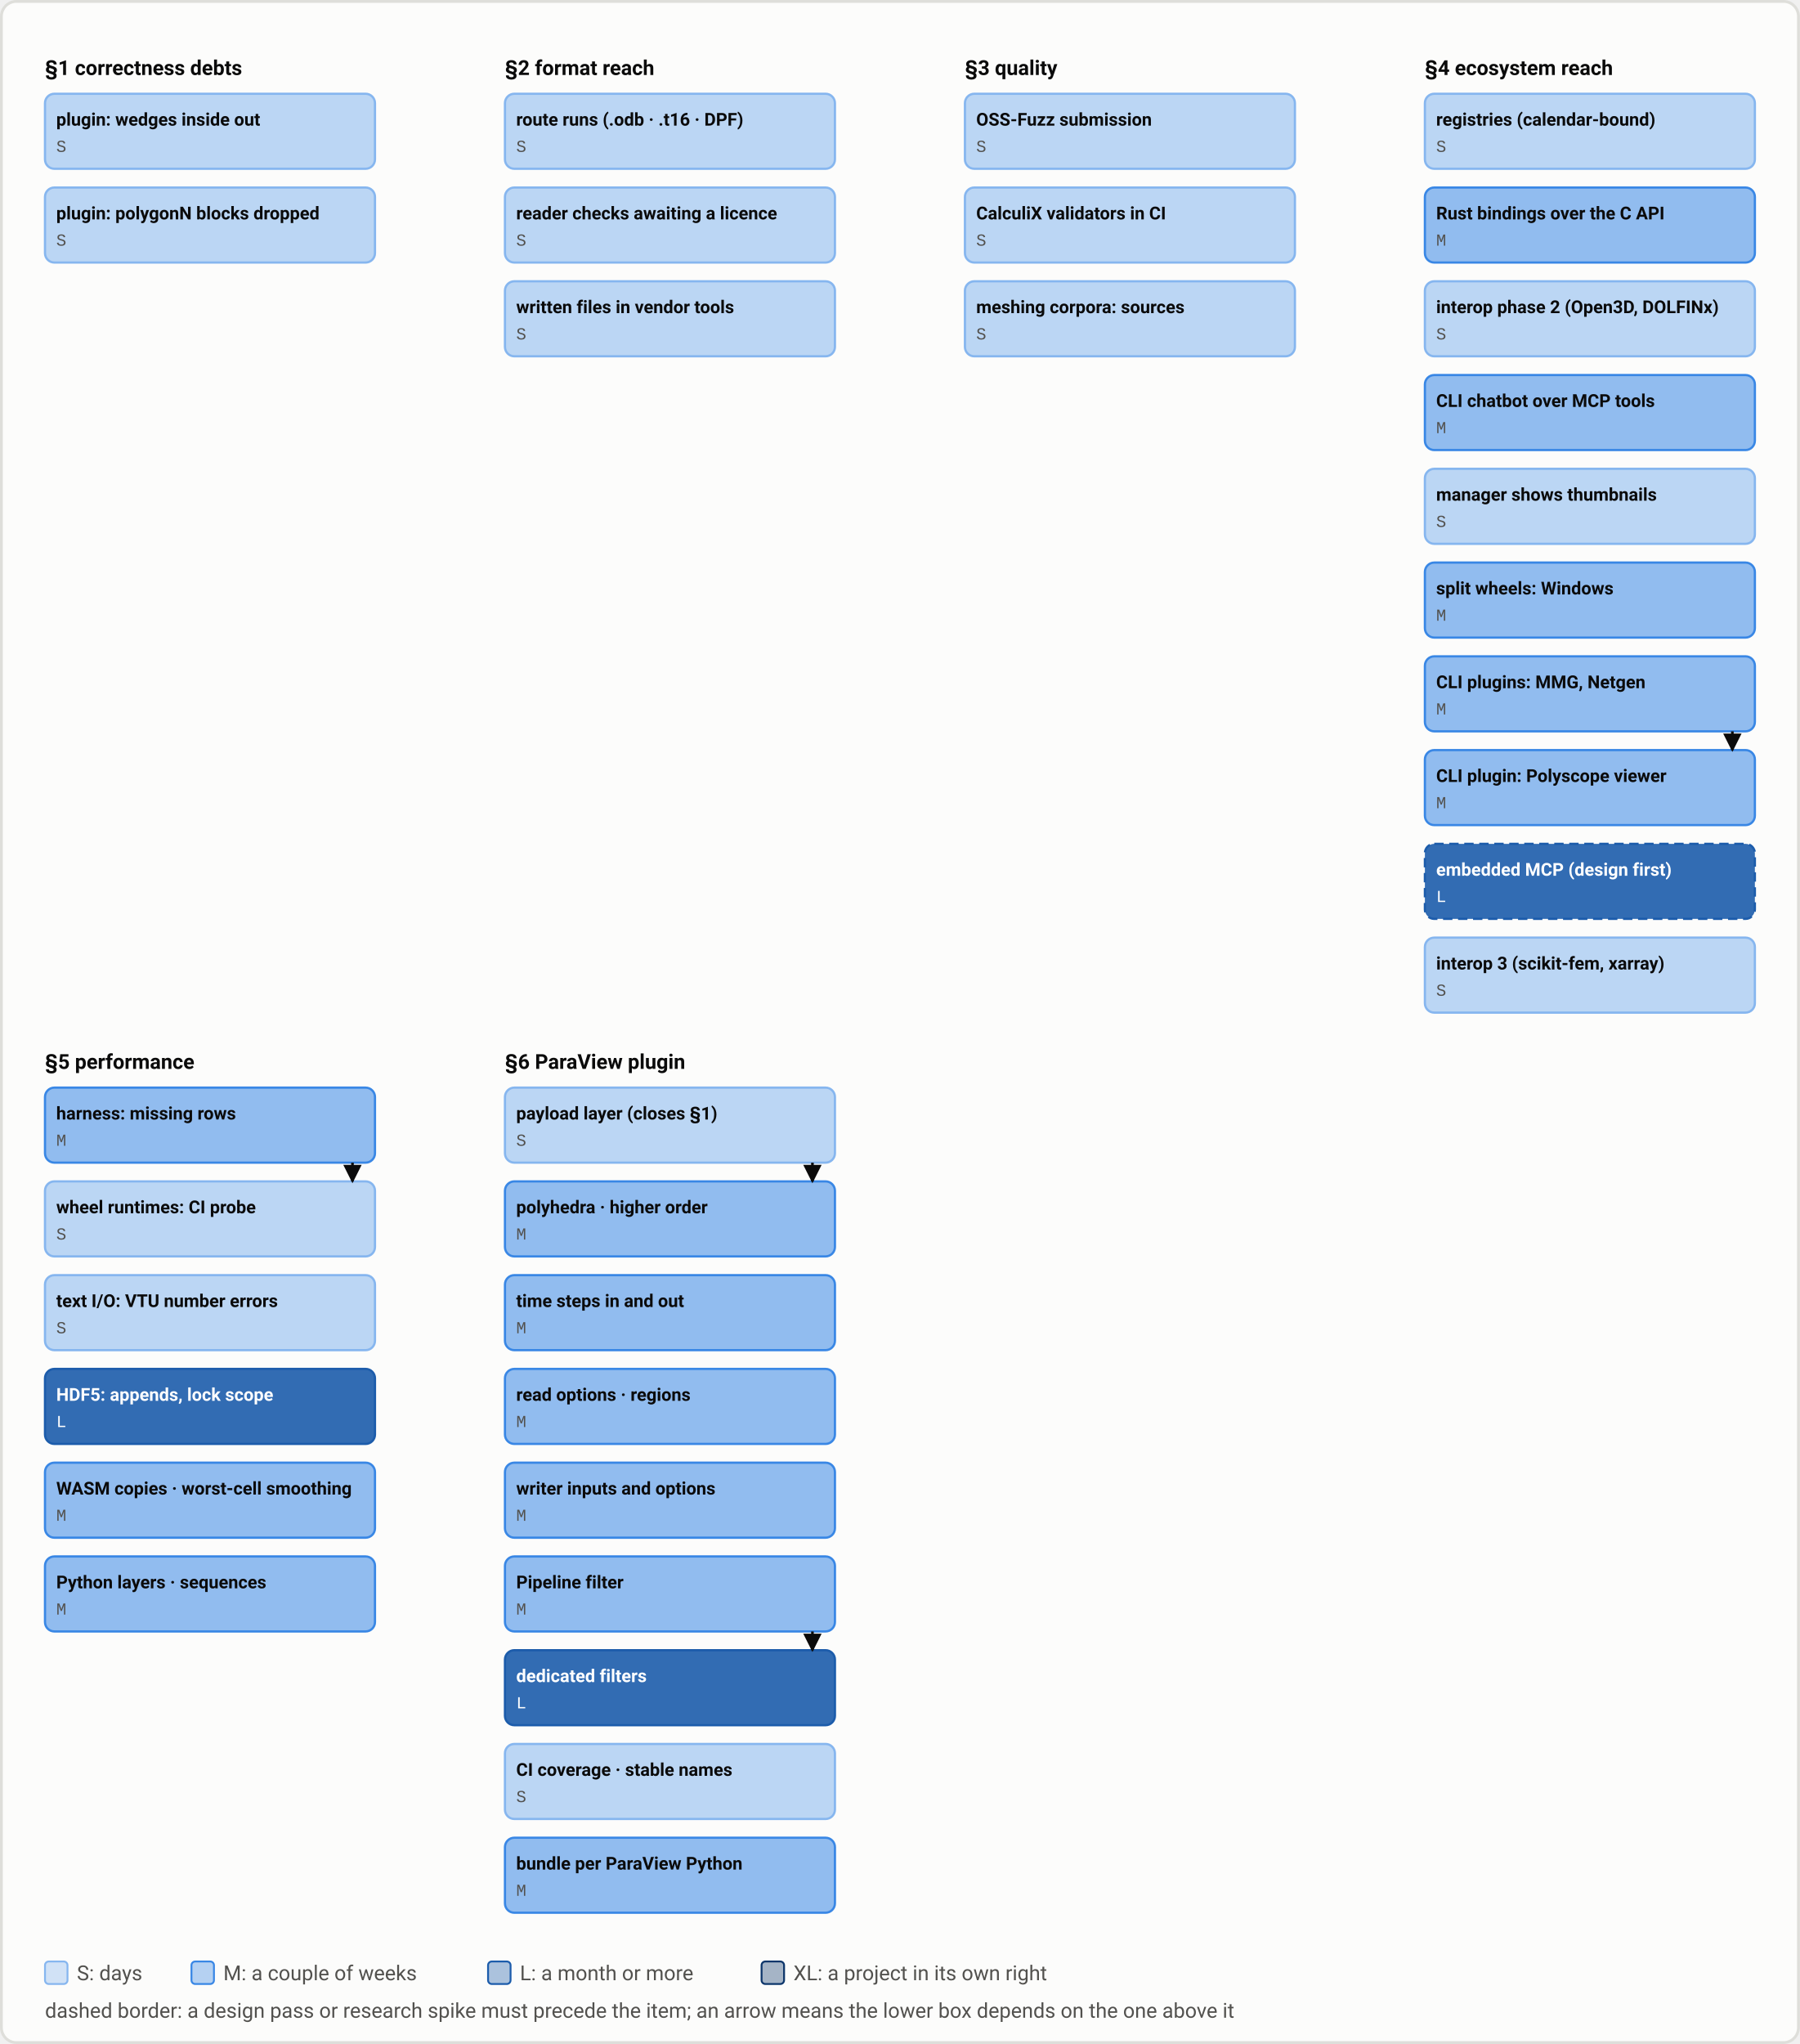
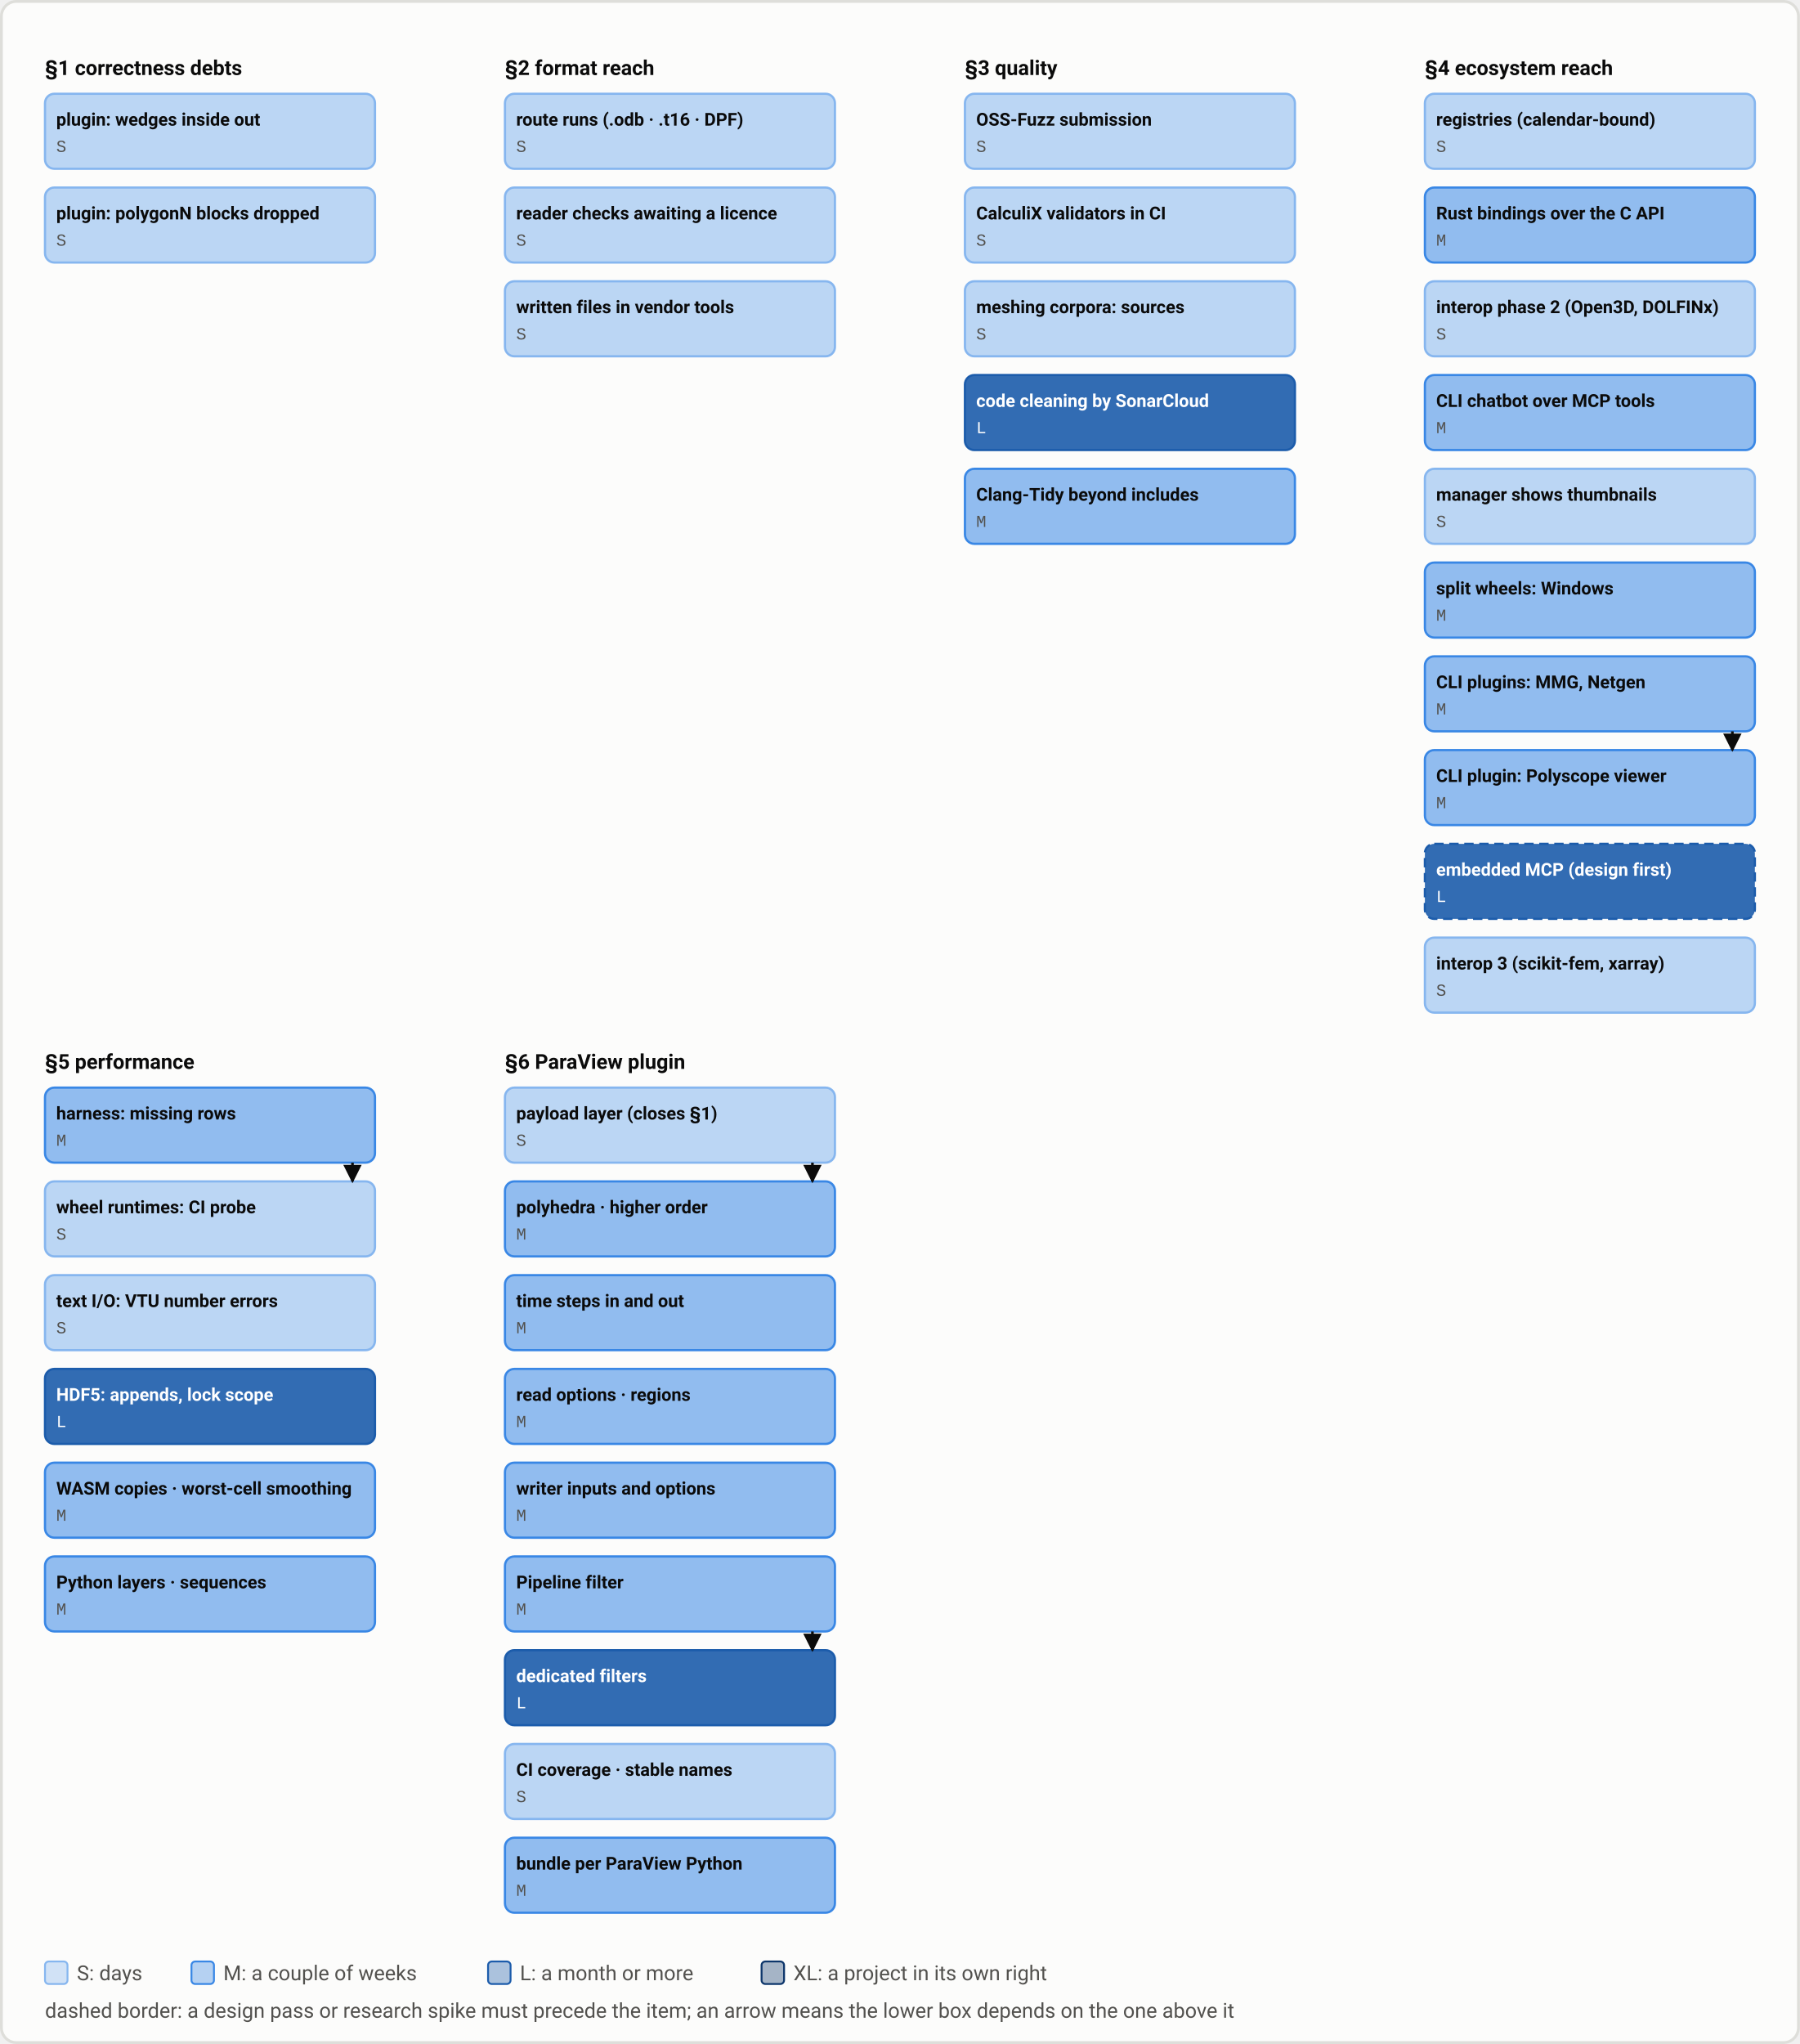
<svg xmlns="http://www.w3.org/2000/svg" viewBox="0 0 960 1090" width="960" height="1090" font-family="system-ui, -apple-system, 'Segoe UI', Roboto, sans-serif" role="img" aria-label="The roadmap at a glance: open items by section, in recommended order, shaded by effort">
  <defs>
    <marker id="arrow-0b0b0b" viewBox="0 0 10 10" refX="9" refY="5" markerWidth="7" markerHeight="7" orient="auto-start-reverse">
      <path d="M 0 0 L 10 5 L 0 10 z" fill="#0b0b0b" />
    </marker>
  </defs>
  <rect x="0.75" y="0.75" width="958.5" height="1088.5" rx="8" fill="#fcfcfb" stroke="#dededa" stroke-width="1.5" />
  <text x="24" y="40" font-family="system-ui, -apple-system, 'Segoe UI', Roboto, sans-serif" font-size="11" font-weight="700" fill="#0b0b0b">§1 correctness debts</text>
  <rect x="24" y="50" width="176" height="40" rx="5" fill="#86b6ef" fill-opacity="0.55" stroke="#86b6ef" stroke-width="1.2" />
  <text x="30" y="67" font-family="system-ui, -apple-system, 'Segoe UI', Roboto, sans-serif" font-size="9.5" font-weight="600" fill="#0b0b0b">plugin: wedges inside out</text>
  <text x="30" y="81" font-family="ui-monospace, SFMono-Regular, Menlo, Consolas, 'Liberation Mono', monospace" font-size="9" fill="#52514e">S</text>
  <rect x="24" y="100" width="176" height="40" rx="5" fill="#86b6ef" fill-opacity="0.55" stroke="#86b6ef" stroke-width="1.2" />
  <text x="30" y="117" font-family="system-ui, -apple-system, 'Segoe UI', Roboto, sans-serif" font-size="9.5" font-weight="600" fill="#0b0b0b">plugin: polygonN blocks dropped</text>
  <text x="30" y="131" font-family="ui-monospace, SFMono-Regular, Menlo, Consolas, 'Liberation Mono', monospace" font-size="9" fill="#52514e">S</text>
  <text x="269.33" y="40" font-family="system-ui, -apple-system, 'Segoe UI', Roboto, sans-serif" font-size="11" font-weight="700" fill="#0b0b0b">§2 format reach</text>
  <rect x="269.33" y="50" width="176" height="40" rx="5" fill="#86b6ef" fill-opacity="0.55" stroke="#86b6ef" stroke-width="1.2" />
  <text x="275.33" y="67" font-family="system-ui, -apple-system, 'Segoe UI', Roboto, sans-serif" font-size="9.5" font-weight="600" fill="#0b0b0b">route runs (.odb · .t16 · DPF)</text>
  <text x="275.33" y="81" font-family="ui-monospace, SFMono-Regular, Menlo, Consolas, 'Liberation Mono', monospace" font-size="9" fill="#52514e">S</text>
  <rect x="269.33" y="100" width="176" height="40" rx="5" fill="#86b6ef" fill-opacity="0.55" stroke="#86b6ef" stroke-width="1.2" />
  <text x="275.33" y="117" font-family="system-ui, -apple-system, 'Segoe UI', Roboto, sans-serif" font-size="9.5" font-weight="600" fill="#0b0b0b">reader checks awaiting a licence</text>
  <text x="275.33" y="131" font-family="ui-monospace, SFMono-Regular, Menlo, Consolas, 'Liberation Mono', monospace" font-size="9" fill="#52514e">S</text>
  <rect x="269.33" y="150" width="176" height="40" rx="5" fill="#86b6ef" fill-opacity="0.55" stroke="#86b6ef" stroke-width="1.2" />
  <text x="275.33" y="167" font-family="system-ui, -apple-system, 'Segoe UI', Roboto, sans-serif" font-size="9.5" font-weight="600" fill="#0b0b0b">written files in vendor tools</text>
  <text x="275.33" y="181" font-family="ui-monospace, SFMono-Regular, Menlo, Consolas, 'Liberation Mono', monospace" font-size="9" fill="#52514e">S</text>
  <text x="514.67" y="40" font-family="system-ui, -apple-system, 'Segoe UI', Roboto, sans-serif" font-size="11" font-weight="700" fill="#0b0b0b">§3 quality</text>
  <rect x="514.67" y="50" width="176" height="40" rx="5" fill="#86b6ef" fill-opacity="0.55" stroke="#86b6ef" stroke-width="1.2" />
  <text x="520.67" y="67" font-family="system-ui, -apple-system, 'Segoe UI', Roboto, sans-serif" font-size="9.5" font-weight="600" fill="#0b0b0b">OSS-Fuzz submission</text>
  <text x="520.67" y="81" font-family="ui-monospace, SFMono-Regular, Menlo, Consolas, 'Liberation Mono', monospace" font-size="9" fill="#52514e">S</text>
  <rect x="514.67" y="100" width="176" height="40" rx="5" fill="#86b6ef" fill-opacity="0.55" stroke="#86b6ef" stroke-width="1.2" />
  <text x="520.67" y="117" font-family="system-ui, -apple-system, 'Segoe UI', Roboto, sans-serif" font-size="9.5" font-weight="600" fill="#0b0b0b">CalculiX validators in CI</text>
  <text x="520.67" y="131" font-family="ui-monospace, SFMono-Regular, Menlo, Consolas, 'Liberation Mono', monospace" font-size="9" fill="#52514e">S</text>
  <rect x="514.67" y="150" width="176" height="40" rx="5" fill="#86b6ef" fill-opacity="0.55" stroke="#86b6ef" stroke-width="1.2" />
  <text x="520.67" y="167" font-family="system-ui, -apple-system, 'Segoe UI', Roboto, sans-serif" font-size="9.5" font-weight="600" fill="#0b0b0b">meshing corpora: sources</text>
  <text x="520.67" y="181" font-family="ui-monospace, SFMono-Regular, Menlo, Consolas, 'Liberation Mono', monospace" font-size="9" fill="#52514e">S</text>
+   <rect x="514.67" y="200" width="176" height="40" rx="5" fill="#1c5cab" fill-opacity="0.9" stroke="#1c5cab" stroke-width="1.2" />
+   <text x="520.67" y="217" font-family="system-ui, -apple-system, 'Segoe UI', Roboto, sans-serif" font-size="9.5" font-weight="600" fill="#ffffff">code cleaning by SonarCloud</text>
+   <text x="520.67" y="231" font-family="ui-monospace, SFMono-Regular, Menlo, Consolas, 'Liberation Mono', monospace" font-size="9" fill="#ffffff">L</text>
+   <rect x="514.67" y="250" width="176" height="40" rx="5" fill="#3987e5" fill-opacity="0.55" stroke="#3987e5" stroke-width="1.2" />
+   <text x="520.67" y="267" font-family="system-ui, -apple-system, 'Segoe UI', Roboto, sans-serif" font-size="9.5" font-weight="600" fill="#0b0b0b">Clang-Tidy beyond includes</text>
+   <text x="520.67" y="281" font-family="ui-monospace, SFMono-Regular, Menlo, Consolas, 'Liberation Mono', monospace" font-size="9" fill="#52514e">M</text>
  <text x="760" y="40" font-family="system-ui, -apple-system, 'Segoe UI', Roboto, sans-serif" font-size="11" font-weight="700" fill="#0b0b0b">§4 ecosystem reach</text>
  <rect x="760" y="50" width="176" height="40" rx="5" fill="#86b6ef" fill-opacity="0.55" stroke="#86b6ef" stroke-width="1.2" />
  <text x="766" y="67" font-family="system-ui, -apple-system, 'Segoe UI', Roboto, sans-serif" font-size="9.5" font-weight="600" fill="#0b0b0b">registries (calendar-bound)</text>
  <text x="766" y="81" font-family="ui-monospace, SFMono-Regular, Menlo, Consolas, 'Liberation Mono', monospace" font-size="9" fill="#52514e">S</text>
  <rect x="760" y="100" width="176" height="40" rx="5" fill="#3987e5" fill-opacity="0.55" stroke="#3987e5" stroke-width="1.2" />
  <text x="766" y="117" font-family="system-ui, -apple-system, 'Segoe UI', Roboto, sans-serif" font-size="9.5" font-weight="600" fill="#0b0b0b">Rust bindings over the C API</text>
  <text x="766" y="131" font-family="ui-monospace, SFMono-Regular, Menlo, Consolas, 'Liberation Mono', monospace" font-size="9" fill="#52514e">M</text>
  <rect x="760" y="150" width="176" height="40" rx="5" fill="#86b6ef" fill-opacity="0.55" stroke="#86b6ef" stroke-width="1.2" />
  <text x="766" y="167" font-family="system-ui, -apple-system, 'Segoe UI', Roboto, sans-serif" font-size="9.5" font-weight="600" fill="#0b0b0b">interop phase 2 (Open3D, DOLFINx)</text>
  <text x="766" y="181" font-family="ui-monospace, SFMono-Regular, Menlo, Consolas, 'Liberation Mono', monospace" font-size="9" fill="#52514e">S</text>
  <rect x="760" y="200" width="176" height="40" rx="5" fill="#3987e5" fill-opacity="0.55" stroke="#3987e5" stroke-width="1.2" />
  <text x="766" y="217" font-family="system-ui, -apple-system, 'Segoe UI', Roboto, sans-serif" font-size="9.5" font-weight="600" fill="#0b0b0b">CLI chatbot over MCP tools</text>
  <text x="766" y="231" font-family="ui-monospace, SFMono-Regular, Menlo, Consolas, 'Liberation Mono', monospace" font-size="9" fill="#52514e">M</text>
  <rect x="760" y="250" width="176" height="40" rx="5" fill="#86b6ef" fill-opacity="0.55" stroke="#86b6ef" stroke-width="1.2" />
  <text x="766" y="267" font-family="system-ui, -apple-system, 'Segoe UI', Roboto, sans-serif" font-size="9.5" font-weight="600" fill="#0b0b0b">manager shows thumbnails</text>
  <text x="766" y="281" font-family="ui-monospace, SFMono-Regular, Menlo, Consolas, 'Liberation Mono', monospace" font-size="9" fill="#52514e">S</text>
  <rect x="760" y="300" width="176" height="40" rx="5" fill="#3987e5" fill-opacity="0.55" stroke="#3987e5" stroke-width="1.2" />
  <text x="766" y="317" font-family="system-ui, -apple-system, 'Segoe UI', Roboto, sans-serif" font-size="9.5" font-weight="600" fill="#0b0b0b">split wheels: Windows</text>
  <text x="766" y="331" font-family="ui-monospace, SFMono-Regular, Menlo, Consolas, 'Liberation Mono', monospace" font-size="9" fill="#52514e">M</text>
  <rect x="760" y="350" width="176" height="40" rx="5" fill="#3987e5" fill-opacity="0.55" stroke="#3987e5" stroke-width="1.2" />
  <text x="766" y="367" font-family="system-ui, -apple-system, 'Segoe UI', Roboto, sans-serif" font-size="9.5" font-weight="600" fill="#0b0b0b">CLI plugins: MMG, Netgen</text>
  <text x="766" y="381" font-family="ui-monospace, SFMono-Regular, Menlo, Consolas, 'Liberation Mono', monospace" font-size="9" fill="#52514e">M</text>
  <rect x="760" y="400" width="176" height="40" rx="5" fill="#3987e5" fill-opacity="0.55" stroke="#3987e5" stroke-width="1.2" />
  <text x="766" y="417" font-family="system-ui, -apple-system, 'Segoe UI', Roboto, sans-serif" font-size="9.5" font-weight="600" fill="#0b0b0b">CLI plugin: Polyscope viewer</text>
  <text x="766" y="431" font-family="ui-monospace, SFMono-Regular, Menlo, Consolas, 'Liberation Mono', monospace" font-size="9" fill="#52514e">M</text>
  <rect x="760" y="450" width="176" height="40" rx="5" fill="#1c5cab" fill-opacity="0.9" stroke="#1c5cab" stroke-width="1.2" stroke-dasharray="5 3" />
  <text x="766" y="467" font-family="system-ui, -apple-system, 'Segoe UI', Roboto, sans-serif" font-size="9.5" font-weight="600" fill="#ffffff">embedded MCP (design first)</text>
  <text x="766" y="481" font-family="ui-monospace, SFMono-Regular, Menlo, Consolas, 'Liberation Mono', monospace" font-size="9" fill="#ffffff">L</text>
  <rect x="760" y="500" width="176" height="40" rx="5" fill="#86b6ef" fill-opacity="0.55" stroke="#86b6ef" stroke-width="1.2" />
  <text x="766" y="517" font-family="system-ui, -apple-system, 'Segoe UI', Roboto, sans-serif" font-size="9.5" font-weight="600" fill="#0b0b0b">interop 3 (scikit-fem, xarray)</text>
  <text x="766" y="531" font-family="ui-monospace, SFMono-Regular, Menlo, Consolas, 'Liberation Mono', monospace" font-size="9" fill="#52514e">S</text>
  <line x1="924" y1="390" x2="924" y2="400" stroke="#0b0b0b" stroke-width="1.4" marker-end="url(#arrow-0b0b0b)" />
  <text x="24" y="570" font-family="system-ui, -apple-system, 'Segoe UI', Roboto, sans-serif" font-size="11" font-weight="700" fill="#0b0b0b">§5 performance</text>
  <rect x="24" y="580" width="176" height="40" rx="5" fill="#3987e5" fill-opacity="0.55" stroke="#3987e5" stroke-width="1.2" />
  <text x="30" y="597" font-family="system-ui, -apple-system, 'Segoe UI', Roboto, sans-serif" font-size="9.5" font-weight="600" fill="#0b0b0b">harness: missing rows</text>
  <text x="30" y="611" font-family="ui-monospace, SFMono-Regular, Menlo, Consolas, 'Liberation Mono', monospace" font-size="9" fill="#52514e">M</text>
  <rect x="24" y="630" width="176" height="40" rx="5" fill="#86b6ef" fill-opacity="0.55" stroke="#86b6ef" stroke-width="1.2" />
  <text x="30" y="647" font-family="system-ui, -apple-system, 'Segoe UI', Roboto, sans-serif" font-size="9.5" font-weight="600" fill="#0b0b0b">wheel runtimes: CI probe</text>
  <text x="30" y="661" font-family="ui-monospace, SFMono-Regular, Menlo, Consolas, 'Liberation Mono', monospace" font-size="9" fill="#52514e">S</text>
  <rect x="24" y="680" width="176" height="40" rx="5" fill="#86b6ef" fill-opacity="0.55" stroke="#86b6ef" stroke-width="1.2" />
  <text x="30" y="697" font-family="system-ui, -apple-system, 'Segoe UI', Roboto, sans-serif" font-size="9.5" font-weight="600" fill="#0b0b0b">text I/O: VTU number errors</text>
  <text x="30" y="711" font-family="ui-monospace, SFMono-Regular, Menlo, Consolas, 'Liberation Mono', monospace" font-size="9" fill="#52514e">S</text>
  <rect x="24" y="730" width="176" height="40" rx="5" fill="#1c5cab" fill-opacity="0.9" stroke="#1c5cab" stroke-width="1.2" />
  <text x="30" y="747" font-family="system-ui, -apple-system, 'Segoe UI', Roboto, sans-serif" font-size="9.5" font-weight="600" fill="#ffffff">HDF5: appends, lock scope</text>
  <text x="30" y="761" font-family="ui-monospace, SFMono-Regular, Menlo, Consolas, 'Liberation Mono', monospace" font-size="9" fill="#ffffff">L</text>
  <rect x="24" y="780" width="176" height="40" rx="5" fill="#3987e5" fill-opacity="0.55" stroke="#3987e5" stroke-width="1.2" />
  <text x="30" y="797" font-family="system-ui, -apple-system, 'Segoe UI', Roboto, sans-serif" font-size="9.5" font-weight="600" fill="#0b0b0b">WASM copies · worst-cell smoothing</text>
  <text x="30" y="811" font-family="ui-monospace, SFMono-Regular, Menlo, Consolas, 'Liberation Mono', monospace" font-size="9" fill="#52514e">M</text>
  <rect x="24" y="830" width="176" height="40" rx="5" fill="#3987e5" fill-opacity="0.55" stroke="#3987e5" stroke-width="1.2" />
  <text x="30" y="847" font-family="system-ui, -apple-system, 'Segoe UI', Roboto, sans-serif" font-size="9.5" font-weight="600" fill="#0b0b0b">Python layers · sequences</text>
  <text x="30" y="861" font-family="ui-monospace, SFMono-Regular, Menlo, Consolas, 'Liberation Mono', monospace" font-size="9" fill="#52514e">M</text>
  <line x1="188" y1="620" x2="188" y2="630" stroke="#0b0b0b" stroke-width="1.4" marker-end="url(#arrow-0b0b0b)" />
  <text x="269.33" y="570" font-family="system-ui, -apple-system, 'Segoe UI', Roboto, sans-serif" font-size="11" font-weight="700" fill="#0b0b0b">§6 ParaView plugin</text>
  <rect x="269.33" y="580" width="176" height="40" rx="5" fill="#86b6ef" fill-opacity="0.55" stroke="#86b6ef" stroke-width="1.2" />
  <text x="275.33" y="597" font-family="system-ui, -apple-system, 'Segoe UI', Roboto, sans-serif" font-size="9.5" font-weight="600" fill="#0b0b0b">payload layer (closes §1)</text>
  <text x="275.33" y="611" font-family="ui-monospace, SFMono-Regular, Menlo, Consolas, 'Liberation Mono', monospace" font-size="9" fill="#52514e">S</text>
  <rect x="269.33" y="630" width="176" height="40" rx="5" fill="#3987e5" fill-opacity="0.55" stroke="#3987e5" stroke-width="1.2" />
  <text x="275.33" y="647" font-family="system-ui, -apple-system, 'Segoe UI', Roboto, sans-serif" font-size="9.5" font-weight="600" fill="#0b0b0b">polyhedra · higher order</text>
  <text x="275.33" y="661" font-family="ui-monospace, SFMono-Regular, Menlo, Consolas, 'Liberation Mono', monospace" font-size="9" fill="#52514e">M</text>
  <rect x="269.33" y="680" width="176" height="40" rx="5" fill="#3987e5" fill-opacity="0.55" stroke="#3987e5" stroke-width="1.2" />
  <text x="275.33" y="697" font-family="system-ui, -apple-system, 'Segoe UI', Roboto, sans-serif" font-size="9.5" font-weight="600" fill="#0b0b0b">time steps in and out</text>
  <text x="275.33" y="711" font-family="ui-monospace, SFMono-Regular, Menlo, Consolas, 'Liberation Mono', monospace" font-size="9" fill="#52514e">M</text>
  <rect x="269.33" y="730" width="176" height="40" rx="5" fill="#3987e5" fill-opacity="0.55" stroke="#3987e5" stroke-width="1.2" />
  <text x="275.33" y="747" font-family="system-ui, -apple-system, 'Segoe UI', Roboto, sans-serif" font-size="9.5" font-weight="600" fill="#0b0b0b">read options · regions</text>
  <text x="275.33" y="761" font-family="ui-monospace, SFMono-Regular, Menlo, Consolas, 'Liberation Mono', monospace" font-size="9" fill="#52514e">M</text>
  <rect x="269.33" y="780" width="176" height="40" rx="5" fill="#3987e5" fill-opacity="0.55" stroke="#3987e5" stroke-width="1.2" />
  <text x="275.33" y="797" font-family="system-ui, -apple-system, 'Segoe UI', Roboto, sans-serif" font-size="9.5" font-weight="600" fill="#0b0b0b">writer inputs and options</text>
  <text x="275.33" y="811" font-family="ui-monospace, SFMono-Regular, Menlo, Consolas, 'Liberation Mono', monospace" font-size="9" fill="#52514e">M</text>
  <rect x="269.33" y="830" width="176" height="40" rx="5" fill="#3987e5" fill-opacity="0.55" stroke="#3987e5" stroke-width="1.2" />
  <text x="275.33" y="847" font-family="system-ui, -apple-system, 'Segoe UI', Roboto, sans-serif" font-size="9.5" font-weight="600" fill="#0b0b0b">Pipeline filter</text>
  <text x="275.33" y="861" font-family="ui-monospace, SFMono-Regular, Menlo, Consolas, 'Liberation Mono', monospace" font-size="9" fill="#52514e">M</text>
  <rect x="269.33" y="880" width="176" height="40" rx="5" fill="#1c5cab" fill-opacity="0.9" stroke="#1c5cab" stroke-width="1.2" />
  <text x="275.33" y="897" font-family="system-ui, -apple-system, 'Segoe UI', Roboto, sans-serif" font-size="9.5" font-weight="600" fill="#ffffff">dedicated filters</text>
  <text x="275.33" y="911" font-family="ui-monospace, SFMono-Regular, Menlo, Consolas, 'Liberation Mono', monospace" font-size="9" fill="#ffffff">L</text>
  <rect x="269.33" y="930" width="176" height="40" rx="5" fill="#86b6ef" fill-opacity="0.55" stroke="#86b6ef" stroke-width="1.2" />
  <text x="275.33" y="947" font-family="system-ui, -apple-system, 'Segoe UI', Roboto, sans-serif" font-size="9.5" font-weight="600" fill="#0b0b0b">CI coverage · stable names</text>
  <text x="275.33" y="961" font-family="ui-monospace, SFMono-Regular, Menlo, Consolas, 'Liberation Mono', monospace" font-size="9" fill="#52514e">S</text>
  <rect x="269.33" y="980" width="176" height="40" rx="5" fill="#3987e5" fill-opacity="0.55" stroke="#3987e5" stroke-width="1.2" />
  <text x="275.33" y="997" font-family="system-ui, -apple-system, 'Segoe UI', Roboto, sans-serif" font-size="9.5" font-weight="600" fill="#0b0b0b">bundle per ParaView Python</text>
  <text x="275.33" y="1011" font-family="ui-monospace, SFMono-Regular, Menlo, Consolas, 'Liberation Mono', monospace" font-size="9" fill="#52514e">M</text>
  <line x1="433.33" y1="620" x2="433.33" y2="630" stroke="#0b0b0b" stroke-width="1.4" marker-end="url(#arrow-0b0b0b)" />
  <line x1="433.33" y1="870" x2="433.33" y2="880" stroke="#0b0b0b" stroke-width="1.4" marker-end="url(#arrow-0b0b0b)" />
  <rect x="24" y="1046" width="12" height="12" rx="2" fill="#86b6ef" fill-opacity="0.36" stroke="#86b6ef" stroke-width="1" />
  <text x="41" y="1056" font-family="system-ui, -apple-system, 'Segoe UI', Roboto, sans-serif" font-size="11" fill="#52514e">S: days</text>
  <rect x="102.12" y="1046" width="12" height="12" rx="2" fill="#3987e5" fill-opacity="0.36" stroke="#3987e5" stroke-width="1" />
  <text x="119.12" y="1056" font-family="system-ui, -apple-system, 'Segoe UI', Roboto, sans-serif" font-size="11" fill="#52514e">M: a couple of weeks</text>
  <rect x="260.32" y="1046" width="12" height="12" rx="2" fill="#1c5cab" fill-opacity="0.36" stroke="#1c5cab" stroke-width="1" />
  <text x="277.32" y="1056" font-family="system-ui, -apple-system, 'Segoe UI', Roboto, sans-serif" font-size="11" fill="#52514e">L: a month or more</text>
  <rect x="406.2" y="1046" width="12" height="12" rx="2" fill="#0d366b" fill-opacity="0.36" stroke="#0d366b" stroke-width="1" />
  <text x="423.2" y="1056" font-family="system-ui, -apple-system, 'Segoe UI', Roboto, sans-serif" font-size="11" fill="#52514e">XL: a project in its own right</text>
  <text x="24" y="1076" font-family="system-ui, -apple-system, 'Segoe UI', Roboto, sans-serif" font-size="11" fill="#52514e">dashed border: a design pass or research spike must precede the item; an arrow means the lower box depends on the one above it</text>
</svg>
